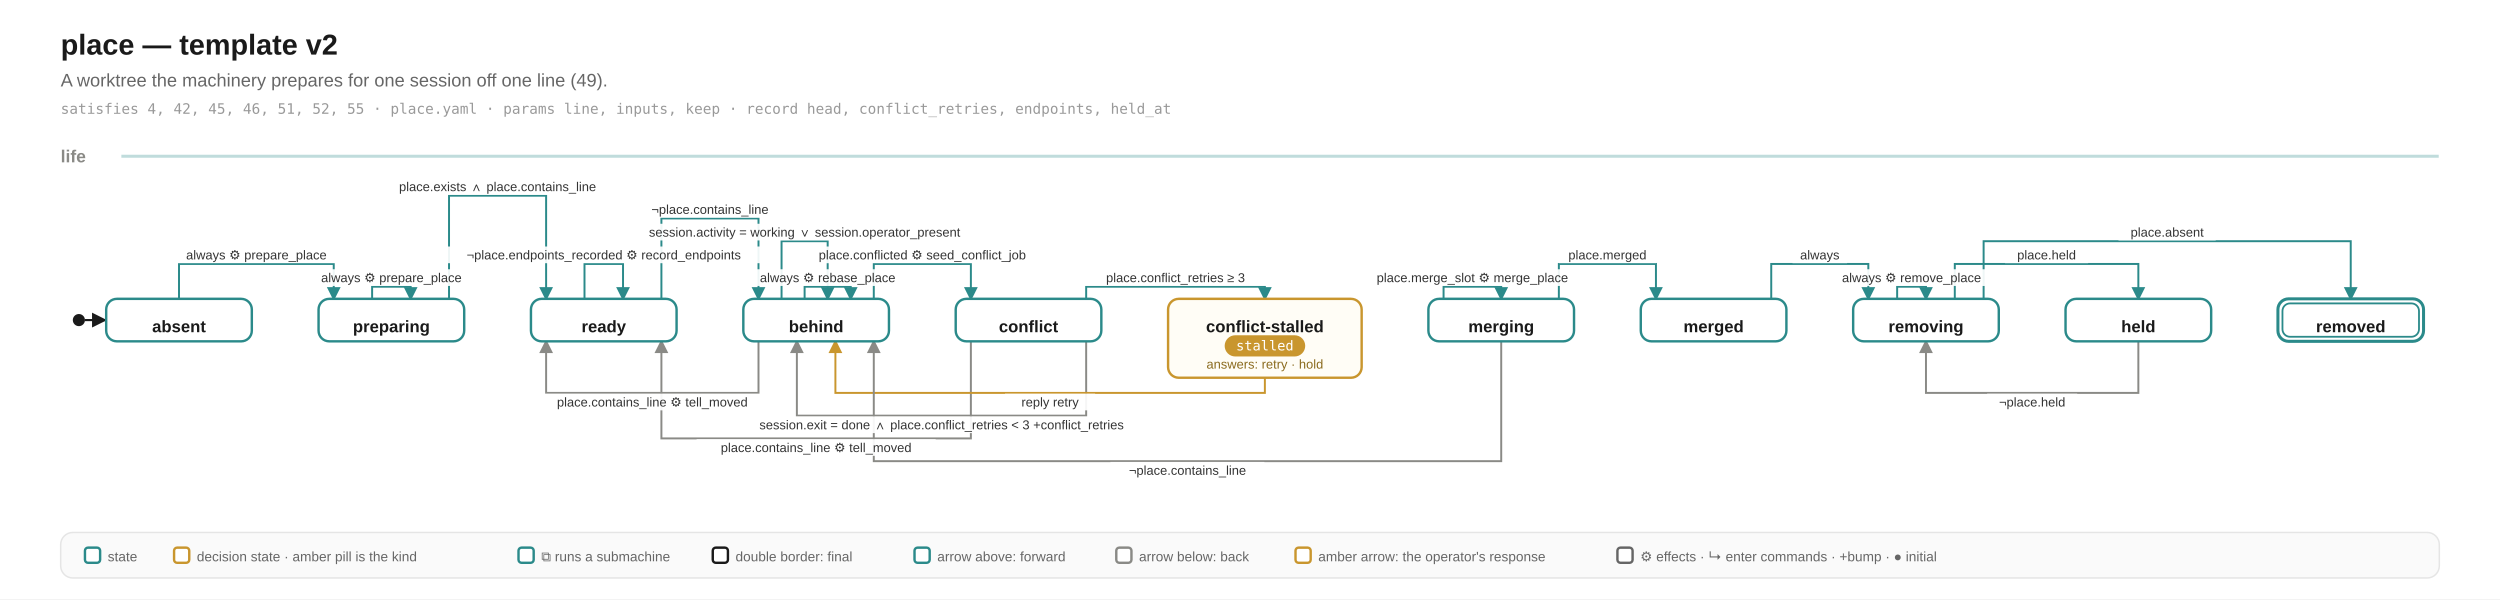
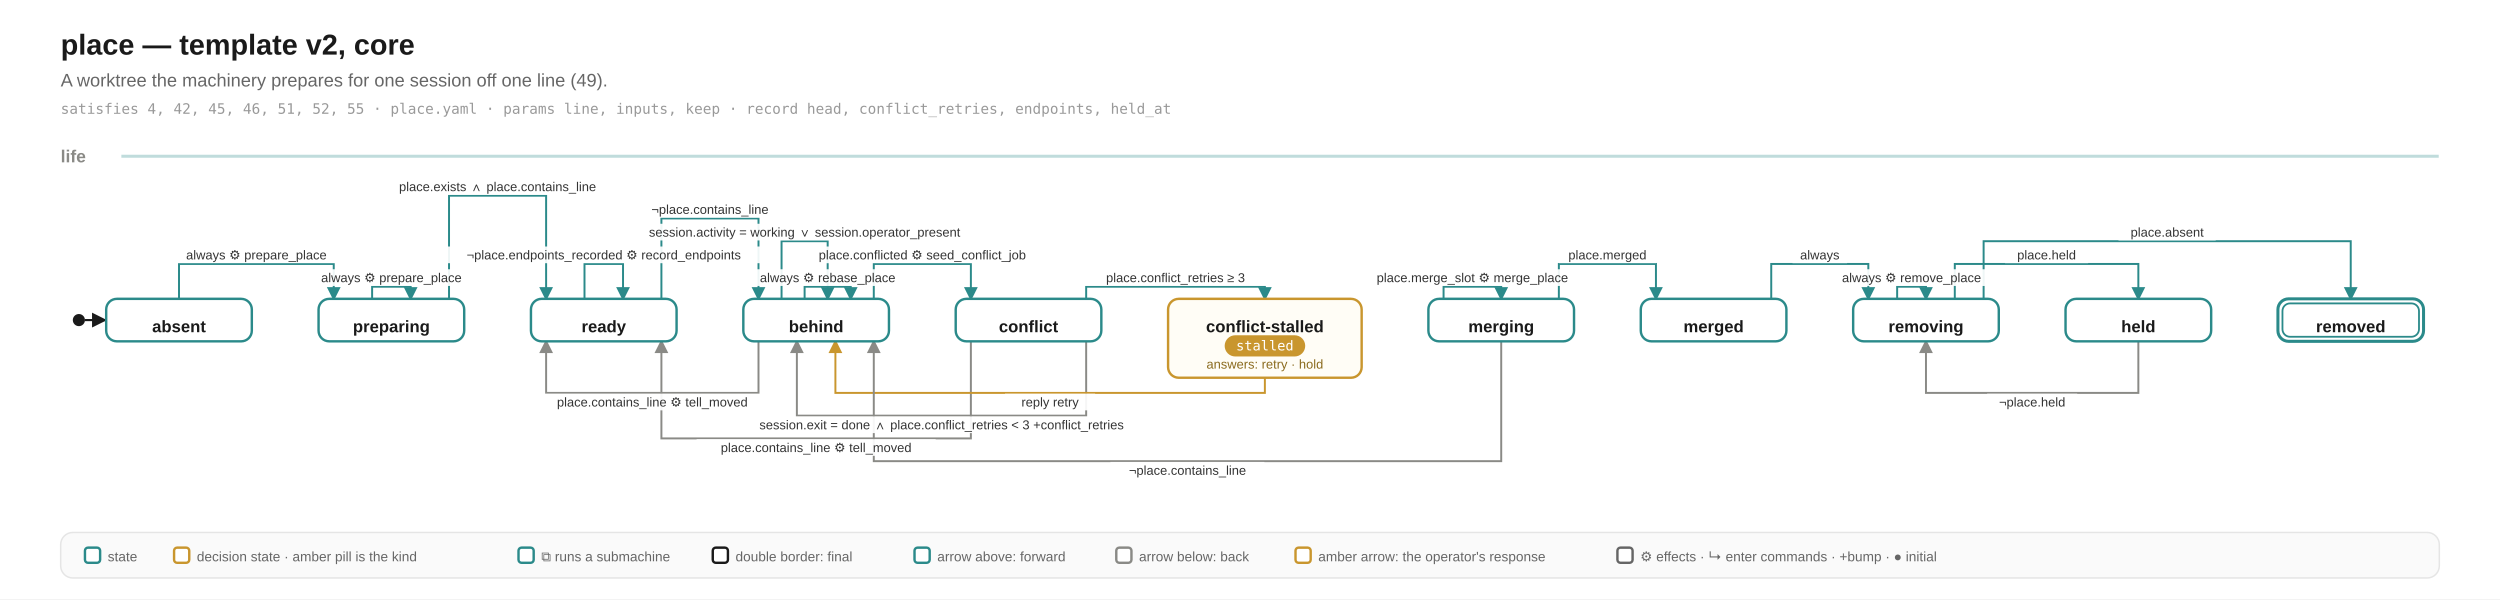
<svg xmlns="http://www.w3.org/2000/svg" width="1648" height="395" viewBox="0 0 1648 395" font-family="-apple-system, 'Helvetica Neue', Arial, sans-serif">
  <defs>
    <marker id="mB" viewBox="0 0 10 10" refX="8.5" refY="5" markerWidth="7" markerHeight="7" orient="auto-start-reverse">
      <path d="M0 0L10 5L0 10z" fill="#4a7fb5" />
    </marker>
    <marker id="mT" viewBox="0 0 10 10" refX="8.5" refY="5" markerWidth="7" markerHeight="7" orient="auto-start-reverse">
      <path d="M0 0L10 5L0 10z" fill="#2b8a8a" />
    </marker>
    <marker id="mG" viewBox="0 0 10 10" refX="8.5" refY="5" markerWidth="7" markerHeight="7" orient="auto-start-reverse">
      <path d="M0 0L10 5L0 10z" fill="#8a8a86" />
    </marker>
    <marker id="mA" viewBox="0 0 10 10" refX="8.5" refY="5" markerWidth="7" markerHeight="7" orient="auto-start-reverse">
      <path d="M0 0L10 5L0 10z" fill="#c9962e" />
    </marker>
    <marker id="mI" viewBox="0 0 10 10" refX="8.5" refY="5" markerWidth="7" markerHeight="7" orient="auto-start-reverse">
      <path d="M0 0L10 5L0 10z" fill="#1a1a1a" />
    </marker>
  </defs>
  <rect width="1648" height="395" fill="#fff" />
-   <text x="40" y="36" font-size="19" font-weight="700" fill="#1a1a1a">place — template v2</text>
+   <text x="40" y="36" font-size="19" font-weight="700" fill="#1a1a1a">place — template v2, core</text>
  <text x="40" y="57" font-size="12" fill="#666">A worktree the machinery prepares for one session off one line (49).</text>
  <text x="40" y="75" font-size="9.5" font-family="monospace" fill="#999">satisfies 4, 42, 45, 46, 51, 52, 55 · place.yaml · params line, inputs, keep · record head, conflict_retries, endpoints, held_at</text>
  <text x="40" y="107" font-size="11.5" font-weight="700" fill="#8a8a86">life</text>
  <line x1="80" y1="103" x2="1607.6" y2="103" stroke="#2b8a8a" stroke-width="2" opacity="0.3" />
  <circle cx="52.0" cy="211.0" r="4" fill="#1a1a1a" />
  <line x1="56.0" y1="211.0" x2="69.0" y2="211.0" stroke="#1a1a1a" stroke-width="1.4" marker-end="url(#mI)" />
  <path d="M118.0,197.0 V174.0 H220.0 V197.0" fill="none" stroke="#2b8a8a" stroke-width="1.3" marker-end="url(#mT)" />
  <path d="M296.0,197.0 V129.0 H360.0 V197.0" fill="none" stroke="#2b8a8a" stroke-width="1.3" marker-end="url(#mT)" />
  <path d="M245.3,197.0 V189.0 H270.7 V197.0" fill="none" stroke="#2b8a8a" stroke-width="1.3" marker-end="url(#mT)" />
  <path d="M436.0,197.0 V144.0 H500.0 V197.0" fill="none" stroke="#2b8a8a" stroke-width="1.3" marker-end="url(#mT)" />
  <path d="M385.3,197.0 V174.0 H410.7 V197.0" fill="none" stroke="#2b8a8a" stroke-width="1.3" marker-end="url(#mT)" />
  <path d="M515.2,197.0 V159.0 H545.6 V197.0" fill="none" stroke="#2b8a8a" stroke-width="1.3" marker-end="url(#mT)" />
  <path d="M500.0,225.0 V259.0 H360.0 V225.0" fill="none" stroke="#8a8a86" stroke-width="1.3" marker-end="url(#mG)" />
  <path d="M576.0,197.0 V174.0 H640.0 V197.0" fill="none" stroke="#2b8a8a" stroke-width="1.3" marker-end="url(#mT)" />
  <path d="M530.4,197.0 V189.0 H560.8 V197.0" fill="none" stroke="#2b8a8a" stroke-width="1.3" marker-end="url(#mT)" />
  <path d="M640.0,225.0 V289.0 H436.0 V225.0" fill="none" stroke="#8a8a86" stroke-width="1.3" marker-end="url(#mG)" />
  <path d="M716.0,225.0 V274.0 H525.3 V225.0" fill="none" stroke="#8a8a86" stroke-width="1.3" marker-end="url(#mG)" />
  <path d="M716.0,197.0 V189.0 H833.8 V197.0" fill="none" stroke="#2b8a8a" stroke-width="1.3" marker-end="url(#mT)" />
  <path d="M833.8,249.0 V259.0 H550.7 V225.0" fill="none" stroke="#c9962e" stroke-width="1.3" marker-end="url(#mA)" />
  <path d="M1027.6,197.0 V174.0 H1091.6 V197.0" fill="none" stroke="#2b8a8a" stroke-width="1.3" marker-end="url(#mT)" />
  <path d="M989.6,225.0 V304.0 H576.0 V225.0" fill="none" stroke="#8a8a86" stroke-width="1.3" marker-end="url(#mG)" />
  <path d="M951.6,197.0 V189.0 H989.6 V197.0" fill="none" stroke="#2b8a8a" stroke-width="1.3" marker-end="url(#mT)" />
  <path d="M1167.6,197.0 V174.0 H1231.6 V197.0" fill="none" stroke="#2b8a8a" stroke-width="1.3" marker-end="url(#mT)" />
  <path d="M1288.6,197.0 V174.0 H1409.6 V197.0" fill="none" stroke="#2b8a8a" stroke-width="1.3" marker-end="url(#mT)" />
  <path d="M1307.6,197.0 V159.0 H1549.6 V197.0" fill="none" stroke="#2b8a8a" stroke-width="1.3" marker-end="url(#mT)" />
  <path d="M1250.6,197.0 V189.0 H1269.6 V197.0" fill="none" stroke="#2b8a8a" stroke-width="1.3" marker-end="url(#mT)" />
  <path d="M1409.6,225.0 V259.0 H1269.6 V225.0" fill="none" stroke="#8a8a86" stroke-width="1.3" marker-end="url(#mG)" />
  <rect x="70.0" y="197.0" width="96.0" height="28.0" rx="7" fill="#fff" stroke="#2b8a8a" stroke-width="1.6" />
  <text x="118.0" y="219.0" font-size="11" fill="#1a1a1a" text-anchor="middle" font-weight="700">absent</text>
  <rect x="210.0" y="197.0" width="96.0" height="28.0" rx="7" fill="#fff" stroke="#2b8a8a" stroke-width="1.6" />
  <text x="258.0" y="219.0" font-size="11" fill="#1a1a1a" text-anchor="middle" font-weight="700">preparing</text>
  <rect x="350.0" y="197.0" width="96.0" height="28.0" rx="7" fill="#fff" stroke="#2b8a8a" stroke-width="1.6" />
  <text x="398.0" y="219.0" font-size="11" fill="#1a1a1a" text-anchor="middle" font-weight="700">ready</text>
  <rect x="490.0" y="197.0" width="96.0" height="28.0" rx="7" fill="#fff" stroke="#2b8a8a" stroke-width="1.6" />
  <text x="538.0" y="219.0" font-size="11" fill="#1a1a1a" text-anchor="middle" font-weight="700">behind</text>
  <rect x="630.0" y="197.0" width="96.0" height="28.0" rx="7" fill="#fff" stroke="#2b8a8a" stroke-width="1.6" />
  <text x="678.0" y="219.0" font-size="11" fill="#1a1a1a" text-anchor="middle" font-weight="700">conflict</text>
  <rect x="770.0" y="197.0" width="127.6" height="52.0" rx="7" fill="#fffdf6" stroke="#c9962e" stroke-width="1.6" />
  <text x="833.8" y="219.0" font-size="11" fill="#1a1a1a" text-anchor="middle" font-weight="700">conflict-stalled</text>
  <rect x="807.3" y="221.0" width="53.1" height="14" rx="7" fill="#c9962e" />
  <text x="833.8" y="231.0" font-size="9" font-family="monospace" fill="#fff" text-anchor="middle">stalled</text>
  <text x="833.8" y="243.0" font-size="8.5" fill="#8a6a1d" text-anchor="middle">answers: retry · hold</text>
  <rect x="941.6" y="197.0" width="96.0" height="28.0" rx="7" fill="#fff" stroke="#2b8a8a" stroke-width="1.6" />
  <text x="989.6" y="219.0" font-size="11" fill="#1a1a1a" text-anchor="middle" font-weight="700">merging</text>
  <rect x="1081.6" y="197.0" width="96.0" height="28.0" rx="7" fill="#fff" stroke="#2b8a8a" stroke-width="1.6" />
  <text x="1129.6" y="219.0" font-size="11" fill="#1a1a1a" text-anchor="middle" font-weight="700">merged</text>
  <rect x="1221.6" y="197.0" width="96.0" height="28.0" rx="7" fill="#fff" stroke="#2b8a8a" stroke-width="1.6" />
  <text x="1269.6" y="219.0" font-size="11" fill="#1a1a1a" text-anchor="middle" font-weight="700">removing</text>
  <rect x="1361.6" y="197.0" width="96.0" height="28.0" rx="7" fill="#fff" stroke="#2b8a8a" stroke-width="1.6" />
  <text x="1409.6" y="219.0" font-size="11" fill="#1a1a1a" text-anchor="middle" font-weight="700">held</text>
  <rect x="1501.6" y="197.0" width="96.0" height="28.0" rx="7" fill="#fff" stroke="#2b8a8a" stroke-width="2" />
  <rect x="1504.6" y="200.0" width="90.0" height="22.0" rx="5" fill="none" stroke="#2b8a8a" stroke-width="1.2" />
  <text x="1549.6" y="219.0" font-size="11" fill="#1a1a1a" text-anchor="middle" font-weight="700">removed</text>
  <rect x="113.6" y="162.5" width="110.9" height="11" fill="#fff" opacity="0.92" />
  <text x="169.0" y="171.0" font-size="8.5" fill="#333" text-anchor="middle">always ⚙ prepare_place</text>
  <rect x="244.5" y="117.5" width="167.0" height="11" fill="#fff" opacity="0.92" />
  <text x="328.0" y="126.0" font-size="8.5" fill="#333" text-anchor="middle">place.exists ∧ place.contains_line</text>
  <rect x="202.6" y="177.5" width="110.9" height="11" fill="#fff" opacity="0.92" />
  <text x="258.0" y="186.0" font-size="8.5" fill="#333" text-anchor="middle">always ⚙ prepare_place</text>
  <rect x="417.2" y="132.5" width="101.5" height="11" fill="#fff" opacity="0.92" />
  <text x="468.0" y="141.0" font-size="8.5" fill="#333" text-anchor="middle">¬place.contains_line</text>
  <rect x="291.1" y="162.5" width="213.7" height="11" fill="#fff" opacity="0.92" />
  <text x="398.0" y="171.0" font-size="8.5" fill="#333" text-anchor="middle">¬place.endpoints_recorded ⚙ record_endpoints</text>
  <rect x="402.5" y="147.5" width="255.8" height="11" fill="#fff" opacity="0.92" />
  <text x="530.4" y="156.0" font-size="8.5" fill="#333" text-anchor="middle">session.activity = working ∨ session.operator_present</text>
  <rect x="351.2" y="259.5" width="157.6" height="11" fill="#fff" opacity="0.92" />
  <text x="430.0" y="268.0" font-size="8.5" fill="#333" text-anchor="middle">place.contains_line ⚙ tell_moved</text>
  <rect x="519.9" y="162.5" width="176.3" height="11" fill="#fff" opacity="0.92" />
  <text x="608.0" y="171.0" font-size="8.5" fill="#333" text-anchor="middle">place.conflicted ⚙ seed_conflict_job</text>
  <rect x="492.5" y="177.5" width="106.2" height="11" fill="#fff" opacity="0.92" />
  <text x="545.6" y="186.0" font-size="8.5" fill="#333" text-anchor="middle">always ⚙ rebase_place</text>
  <rect x="459.2" y="289.5" width="157.6" height="11" fill="#fff" opacity="0.92" />
  <text x="538.0" y="298.0" font-size="8.5" fill="#333" text-anchor="middle">place.contains_line ⚙ tell_moved</text>
  <rect x="462.4" y="274.5" width="316.6" height="11" fill="#fff" opacity="0.92" />
  <text x="620.7" y="283.0" font-size="8.5" fill="#333" text-anchor="middle">session.exit = done ∧ place.conflict_retries &lt; 3 +conflict_retries</text>
  <rect x="710.1" y="177.5" width="129.6" height="11" fill="#fff" opacity="0.92" />
  <text x="774.9" y="186.0" font-size="8.5" fill="#333" text-anchor="middle">place.conflict_retries ≥ 3</text>
  <rect x="662.5" y="259.5" width="59.4" height="11" fill="#fff" opacity="0.92" />
  <text x="692.2" y="268.0" font-size="8.5" fill="#333" text-anchor="middle">reply retry</text>
  <rect x="1027.5" y="162.5" width="64.1" height="11" fill="#fff" opacity="0.92" />
  <text x="1059.6" y="171.0" font-size="8.5" fill="#333" text-anchor="middle">place.merged</text>
  <rect x="732.0" y="304.5" width="101.5" height="11" fill="#fff" opacity="0.92" />
  <text x="782.8" y="313.0" font-size="8.5" fill="#333" text-anchor="middle">¬place.contains_line</text>
  <rect x="896.5" y="177.5" width="148.2" height="11" fill="#fff" opacity="0.92" />
  <text x="970.6" y="186.0" font-size="8.5" fill="#333" text-anchor="middle">place.merge_slot ⚙ merge_place</text>
  <rect x="1181.6" y="162.5" width="36.0" height="11" fill="#fff" opacity="0.92" />
  <text x="1199.6" y="171.0" font-size="8.5" fill="#333" text-anchor="middle">always</text>
  <rect x="1321.7" y="162.5" width="54.8" height="11" fill="#fff" opacity="0.92" />
  <text x="1349.1" y="171.0" font-size="8.5" fill="#333" text-anchor="middle">place.held</text>
  <rect x="1396.5" y="147.5" width="64.1" height="11" fill="#fff" opacity="0.92" />
  <text x="1428.6" y="156.0" font-size="8.5" fill="#333" text-anchor="middle">place.absent</text>
  <rect x="1207.0" y="177.5" width="106.2" height="11" fill="#fff" opacity="0.92" />
  <text x="1260.1" y="186.0" font-size="8.5" fill="#333" text-anchor="middle">always ⚙ remove_place</text>
  <rect x="1309.9" y="259.5" width="59.4" height="11" fill="#fff" opacity="0.92" />
  <text x="1339.6" y="268.0" font-size="8.5" fill="#333" text-anchor="middle">¬place.held</text>
  <rect x="40" y="351" width="1568" height="30" rx="8" fill="#fafafa" stroke="#e5e5e5" />
  <rect x="56" y="361" width="10" height="10" rx="2" fill="#fff" stroke="#2b8a8a" stroke-width="1.6" />
  <text x="71" y="370" font-size="9" fill="#666">state</text>
  <rect x="114.75" y="361" width="10" height="10" rx="2" fill="#fff" stroke="#c9962e" stroke-width="1.6" />
  <text x="129.75" y="370" font-size="9" fill="#666">decision state · amber pill is the kind</text>
  <rect x="341.8" y="361" width="10" height="10" rx="2" fill="#fff" stroke="#2b8a8a" stroke-width="1.6" />
  <text x="356.8" y="370" font-size="9" fill="#666">⧉ runs a submachine</text>
  <rect x="469.85" y="361" width="10" height="10" rx="2" fill="#fff" stroke="#1a1a1a" stroke-width="1.6" />
  <text x="484.85" y="370" font-size="9" fill="#666">double border: final</text>
  <rect x="602.85" y="361" width="10" height="10" rx="2" fill="#fff" stroke="#2b8a8a" stroke-width="1.6" />
  <text x="617.85" y="370" font-size="9" fill="#666">arrow above: forward</text>
  <rect x="735.85" y="361" width="10" height="10" rx="2" fill="#fff" stroke="#8a8a86" stroke-width="1.6" />
  <text x="750.85" y="370" font-size="9" fill="#666">arrow below: back</text>
  <rect x="854.0" y="361" width="10" height="10" rx="2" fill="#fff" stroke="#c9962e" stroke-width="1.6" />
  <text x="869.0" y="370" font-size="9" fill="#666">amber arrow: the operator's response</text>
  <rect x="1066.2" y="361" width="10" height="10" rx="2" fill="#fff" stroke="#666" stroke-width="1.6" />
  <text x="1081.2" y="370" font-size="9" fill="#666">⚙ effects · ↳ enter commands · +bump · ● initial</text>
</svg>
